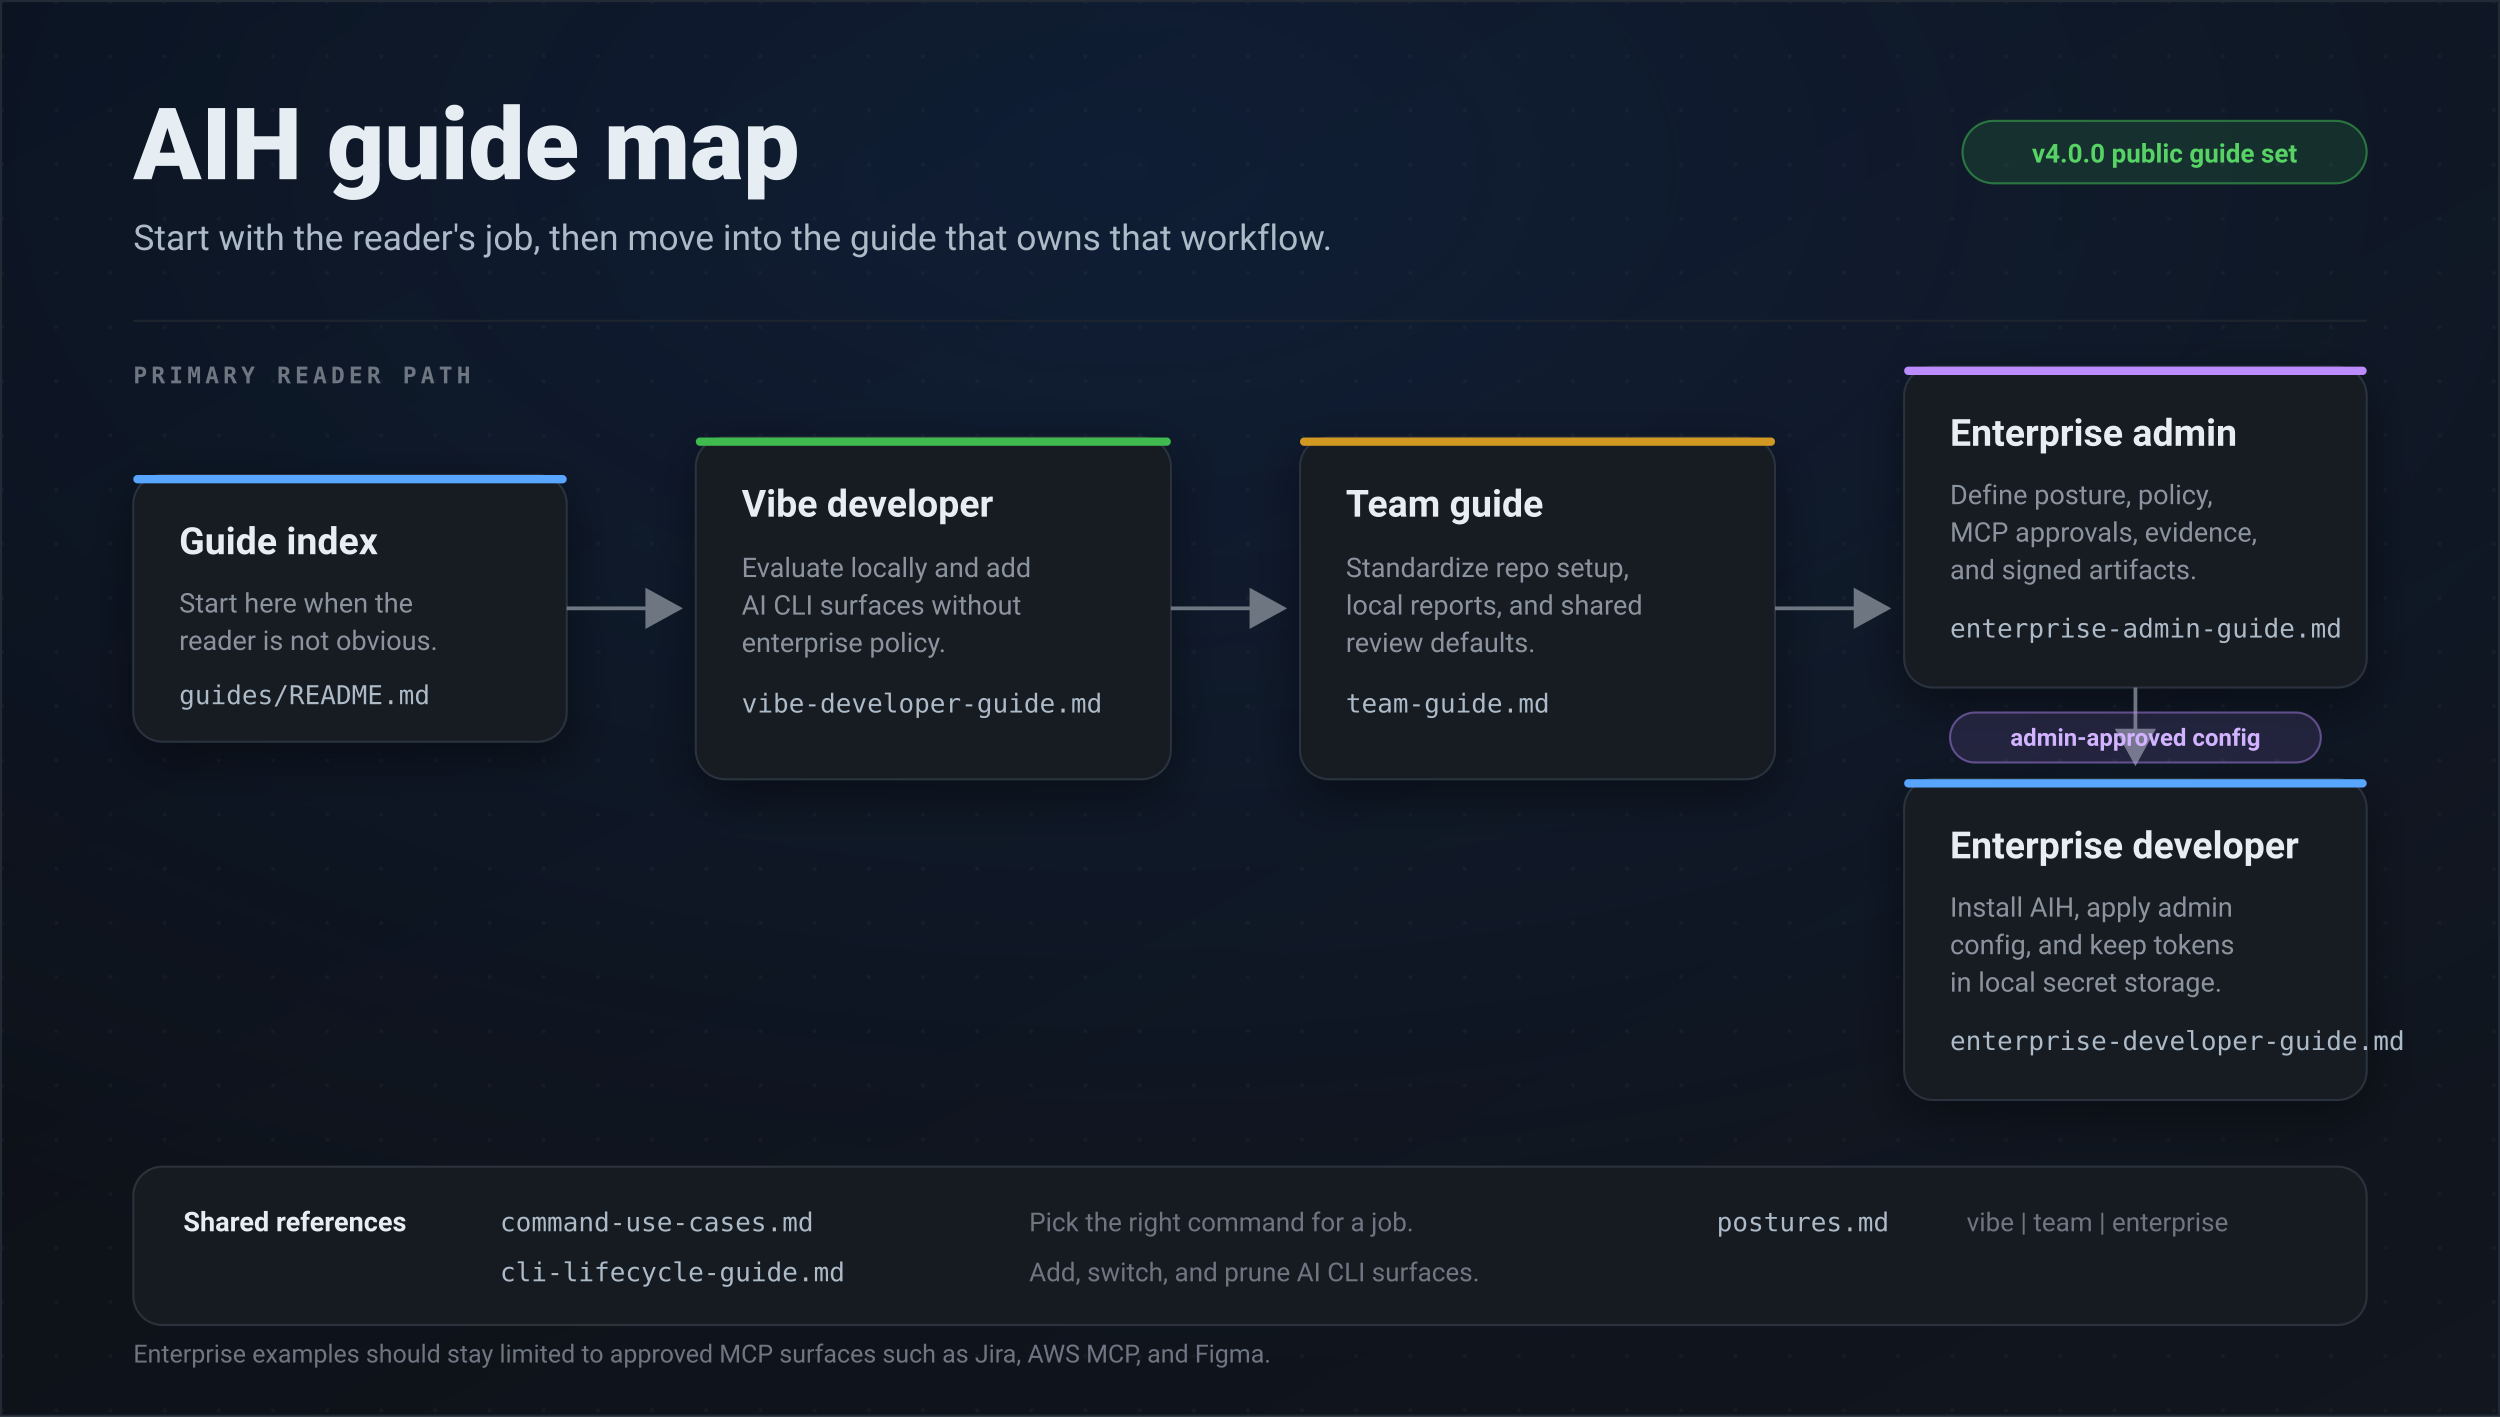
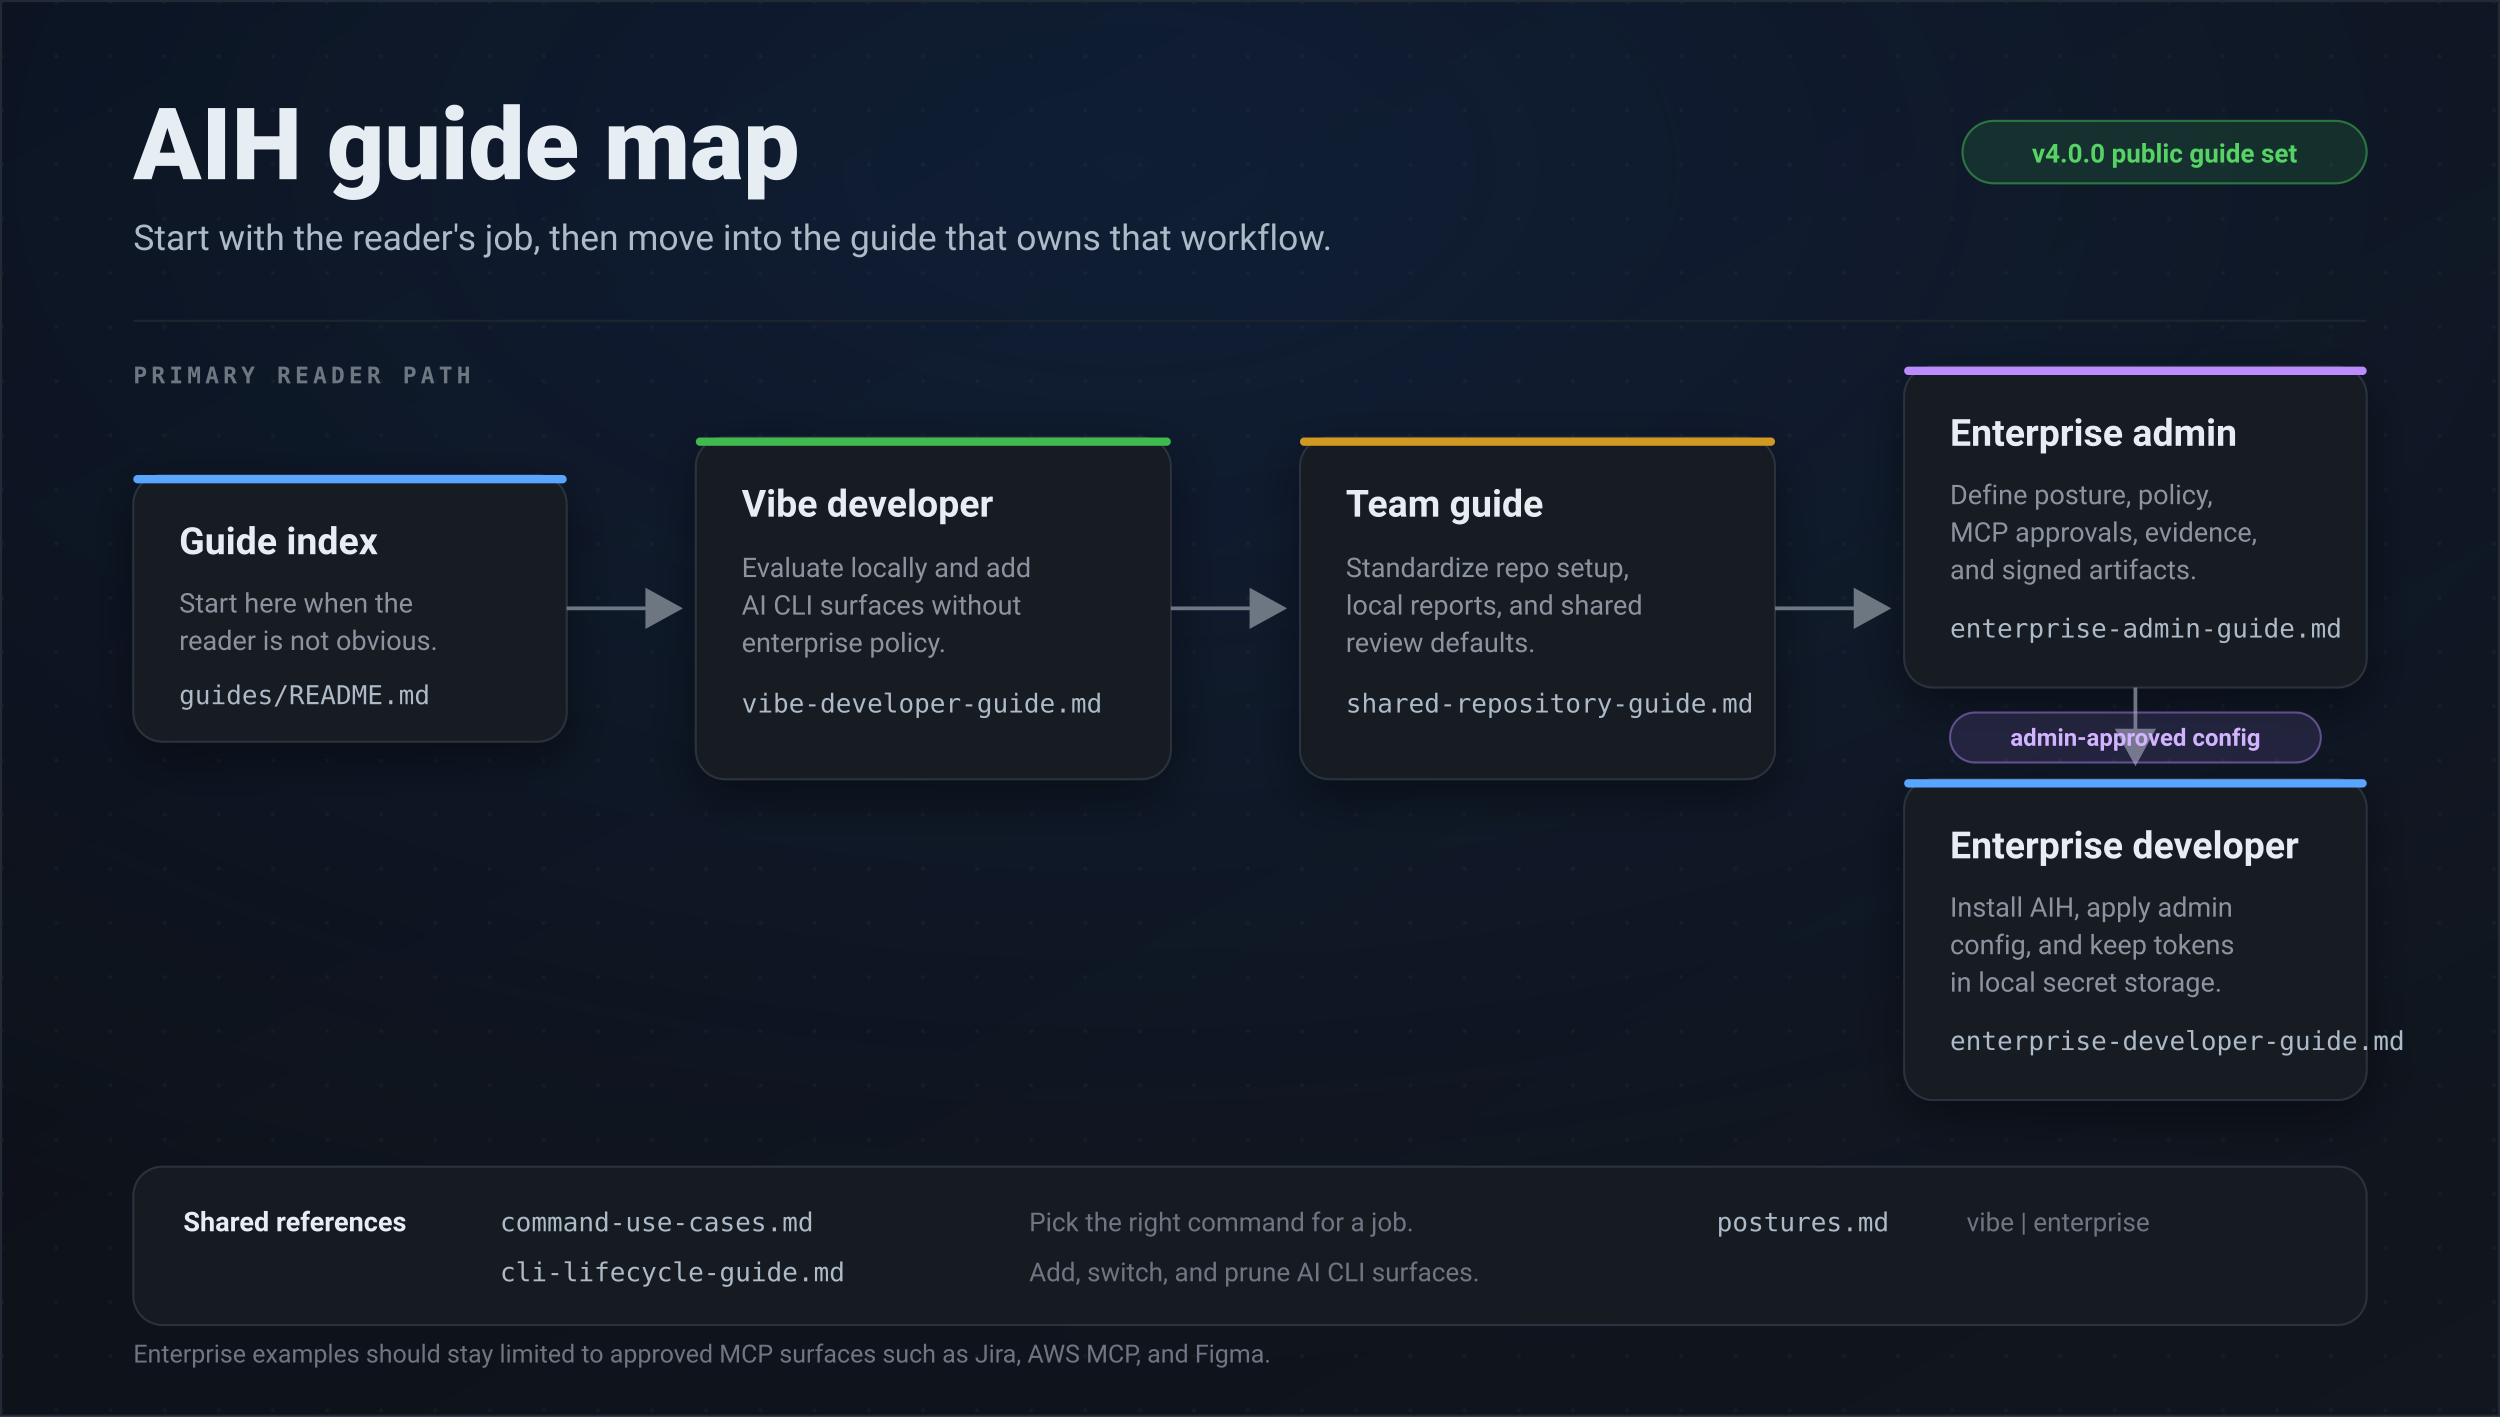
<svg xmlns="http://www.w3.org/2000/svg" width="1200" height="680" viewBox="0 0 1200 680" role="img" font-family="ui-sans-serif, -apple-system, Segoe UI, Roboto, sans-serif">
  <defs>
    <linearGradient id="bg" x1="0" y1="0" x2="1" y2="1">
      <stop offset="0" stop-color="#0b0e14" />
      <stop offset="1" stop-color="#11161f" />
    </linearGradient>
    <radialGradient id="glow" cx="0.45" cy="0.12" r="0.85">
      <stop offset="0" stop-color="#1f6feb" stop-opacity="0.14" />
      <stop offset="1" stop-color="#1f6feb" stop-opacity="0" />
    </radialGradient>
    <pattern id="dots" width="26" height="26" patternUnits="userSpaceOnUse">
      <circle cx="1" cy="1" r="1" fill="#ffffff" fill-opacity="0.035" />
    </pattern>
    <filter id="soft" x="-20%" y="-20%" width="140%" height="140%">
      <feDropShadow dx="0" dy="8" stdDeviation="12" flood-color="#000000" flood-opacity="0.42" />
    </filter>
    <marker id="arrow" markerWidth="11" markerHeight="11" refX="9" refY="5.5" orient="auto" markerUnits="strokeWidth">
      <path d="M0 0 L10 5.5 L0 11 Z" fill="#6e7681" />
    </marker>
  </defs>
  <rect width="1200" height="680" fill="url(#bg)" />
  <rect width="1200" height="680" fill="url(#dots)" />
  <rect width="1200" height="680" fill="url(#glow)" />
  <rect x="0.5" y="0.5" width="1199" height="679" fill="none" stroke="#222a35" />
  <text x="64" y="86" font-size="48" font-weight="800" fill="#e6edf3">AIH guide map</text>
  <text x="64" y="120" font-size="17" fill="#adbac7">Start with the reader's job, then move into the guide that owns that workflow.</text>
  <g transform="translate(942,58)">
    <rect width="194" height="30" rx="15" fill="#3fb950" fill-opacity="0.14" stroke="#3fb950" stroke-opacity="0.55" />
    <text x="97" y="20" font-size="12.5" font-weight="700" fill="#56d364" text-anchor="middle">v4.0.0 public guide set</text>
  </g>
  <line x1="64" y1="154" x2="1136" y2="154" stroke="#1d242e" />
  <text x="64" y="184" font-size="11" font-weight="700" fill="#6e7681" letter-spacing="2" font-family="ui-monospace, Menlo, monospace">PRIMARY READER PATH</text>
  <g filter="url(#soft)">
    <g transform="translate(64,228)">
      <rect width="208" height="128" rx="14" fill="#151a22" stroke="#2b323c" />
      <rect width="208" height="4" rx="2" fill="#58a6ff" />
      <text x="22" y="38" font-size="18" font-weight="750" fill="#e6edf3">Guide index</text>
      <text x="22" y="66" font-size="13" fill="#8b949e">Start here when the</text>
      <text x="22" y="84" font-size="13" fill="#8b949e">reader is not obvious.</text>
      <text x="22" y="110" font-size="12.5" fill="#adbac7" font-family="ui-monospace, Menlo, monospace">guides/README.md</text>
    </g>
    <g transform="translate(334,210)">
      <rect width="228" height="164" rx="14" fill="#151a22" stroke="#2b323c" />
      <rect width="228" height="4" rx="2" fill="#3fb950" />
      <text x="22" y="38" font-size="18" font-weight="750" fill="#e6edf3">Vibe developer</text>
      <text x="22" y="67" font-size="13" fill="#8b949e">Evaluate locally and add</text>
      <text x="22" y="85" font-size="13" fill="#8b949e">AI CLI surfaces without</text>
      <text x="22" y="103" font-size="13" fill="#8b949e">enterprise policy.</text>
      <text x="22" y="132" font-size="12.5" fill="#adbac7" font-family="ui-monospace, Menlo, monospace">vibe-developer-guide.md</text>
    </g>
    <g transform="translate(624,210)">
      <rect width="228" height="164" rx="14" fill="#151a22" stroke="#2b323c" />
      <rect width="228" height="4" rx="2" fill="#d29922" />
      <text x="22" y="38" font-size="18" font-weight="750" fill="#e6edf3">Team guide</text>
      <text x="22" y="67" font-size="13" fill="#8b949e">Standardize repo setup,</text>
      <text x="22" y="85" font-size="13" fill="#8b949e">local reports, and shared</text>
      <text x="22" y="103" font-size="13" fill="#8b949e">review defaults.</text>
-       <text x="22" y="132" font-size="12.5" fill="#adbac7" font-family="ui-monospace, Menlo, monospace">team-guide.md</text>
+       <text x="22" y="132" font-size="12.5" fill="#adbac7" font-family="ui-monospace, Menlo, monospace">shared-repository-guide.md</text>
    </g>
    <g transform="translate(914,176)">
      <rect width="222" height="154" rx="14" fill="#151a22" stroke="#2b323c" />
      <rect width="222" height="4" rx="2" fill="#bc8cff" />
      <text x="22" y="38" font-size="18" font-weight="750" fill="#e6edf3">Enterprise admin</text>
      <text x="22" y="66" font-size="13" fill="#8b949e">Define posture, policy,</text>
      <text x="22" y="84" font-size="13" fill="#8b949e">MCP approvals, evidence,</text>
      <text x="22" y="102" font-size="13" fill="#8b949e">and signed artifacts.</text>
      <text x="22" y="130" font-size="12.5" fill="#adbac7" font-family="ui-monospace, Menlo, monospace">enterprise-admin-guide.md</text>
    </g>
    <g transform="translate(914,374)">
      <rect width="222" height="154" rx="14" fill="#151a22" stroke="#2b323c" />
      <rect width="222" height="4" rx="2" fill="#58a6ff" />
      <text x="22" y="38" font-size="18" font-weight="750" fill="#e6edf3">Enterprise developer</text>
      <text x="22" y="66" font-size="13" fill="#8b949e">Install AIH, apply admin</text>
      <text x="22" y="84" font-size="13" fill="#8b949e">config, and keep tokens</text>
      <text x="22" y="102" font-size="13" fill="#8b949e">in local secret storage.</text>
      <text x="22" y="130" font-size="12.5" fill="#adbac7" font-family="ui-monospace, Menlo, monospace">enterprise-developer-guide.md</text>
    </g>
  </g>
  <g stroke="#6e7681" stroke-width="1.8" fill="none" marker-end="url(#arrow)">
    <path d="M272 292 H326" />
    <path d="M562 292 H616" />
    <path d="M852 292 H906" />
    <path d="M1025 330 V366" />
  </g>
  <g transform="translate(936,342)">
    <rect width="178" height="24" rx="12" fill="#bc8cff" fill-opacity="0.12" stroke="#bc8cff" stroke-opacity="0.45" />
    <text x="89" y="16" font-size="11.5" font-weight="700" fill="#d2b3ff" text-anchor="middle">admin-approved config</text>
  </g>
  <g transform="translate(64,560)">
    <rect width="1072" height="76" rx="14" fill="#161b22" stroke="#2b323c" />
    <text x="24" y="31" font-size="13" font-weight="700" fill="#e6edf3">Shared references</text>
    <text x="176" y="31" font-size="12.5" fill="#adbac7" font-family="ui-monospace, Menlo, monospace">command-use-cases.md</text>
    <text x="430" y="31" font-size="12.5" fill="#6e7681">Pick the right command for a job.</text>
    <text x="176" y="55" font-size="12.5" fill="#adbac7" font-family="ui-monospace, Menlo, monospace">cli-lifecycle-guide.md</text>
    <text x="430" y="55" font-size="12.5" fill="#6e7681">Add, switch, and prune AI CLI surfaces.</text>
    <text x="760" y="31" font-size="12.5" fill="#adbac7" font-family="ui-monospace, Menlo, monospace">postures.md</text>
-     <text x="880" y="31" font-size="12.5" fill="#6e7681">vibe | team | enterprise</text>
+     <text x="880" y="31" font-size="12.5" fill="#6e7681">vibe | enterprise</text>
  </g>
  <text x="64" y="654" font-size="12" fill="#6e7681">Enterprise examples should stay limited to approved MCP surfaces such as Jira, AWS MCP, and Figma.</text>
</svg>
